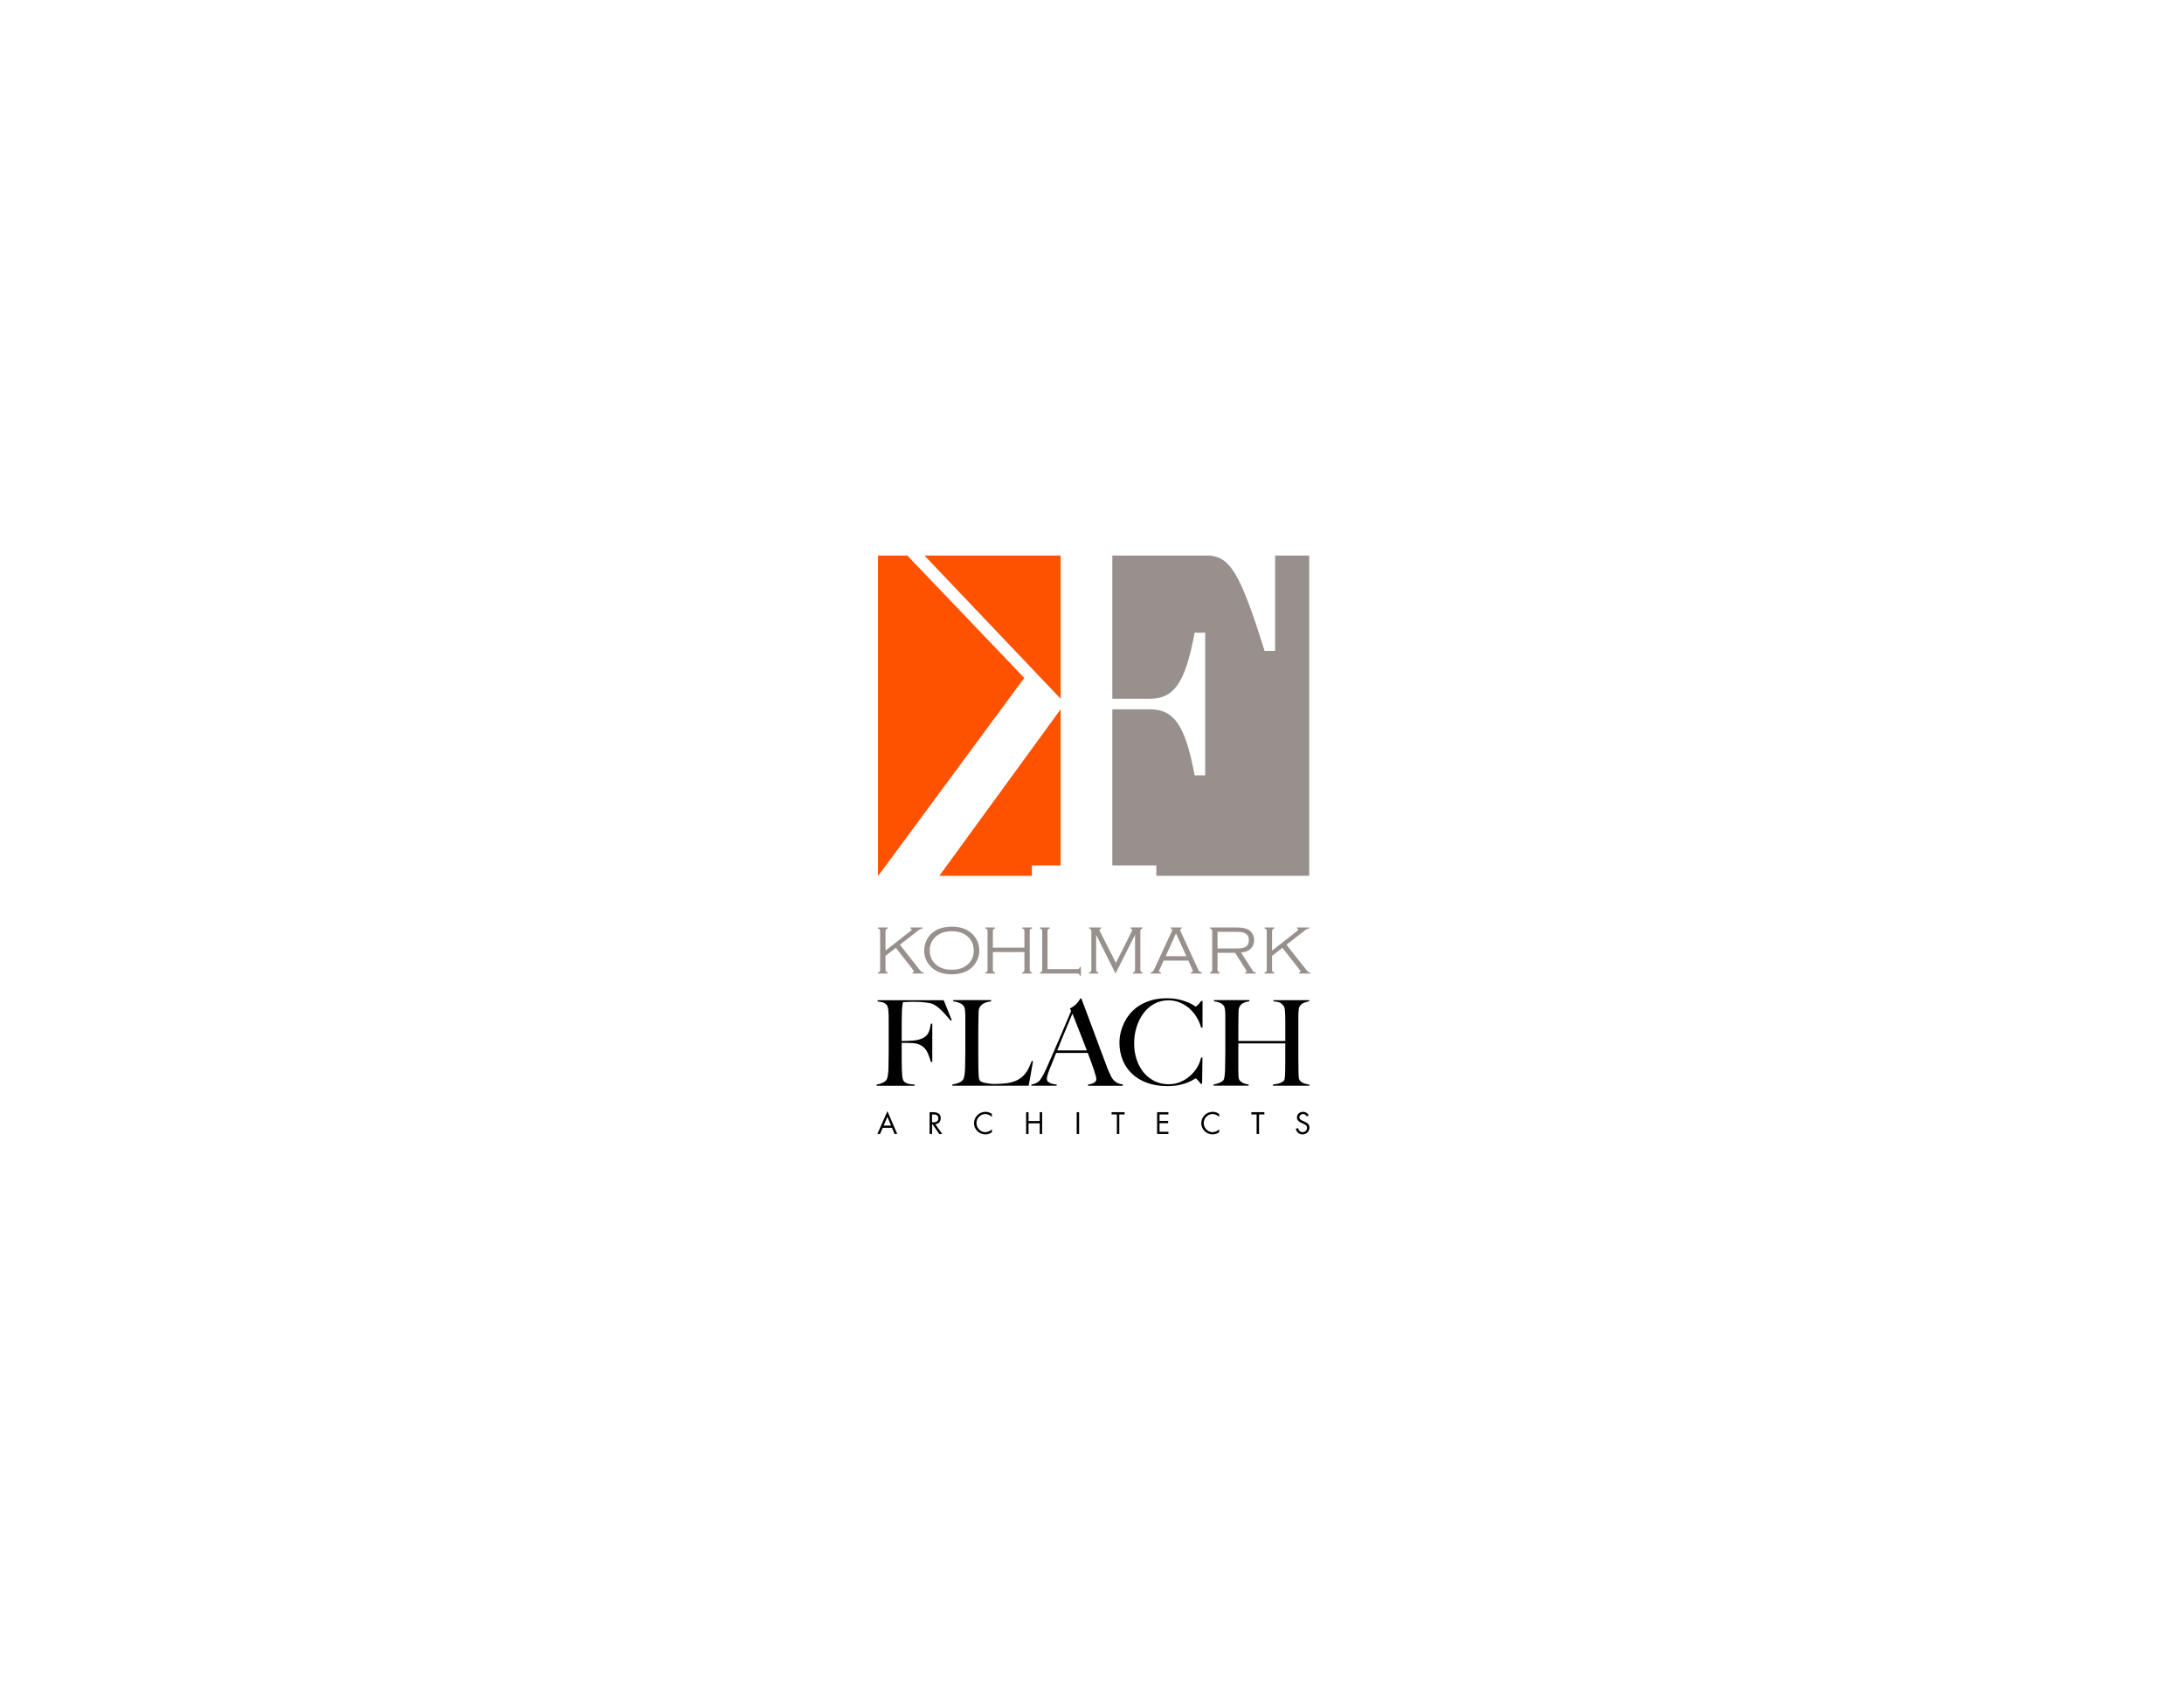
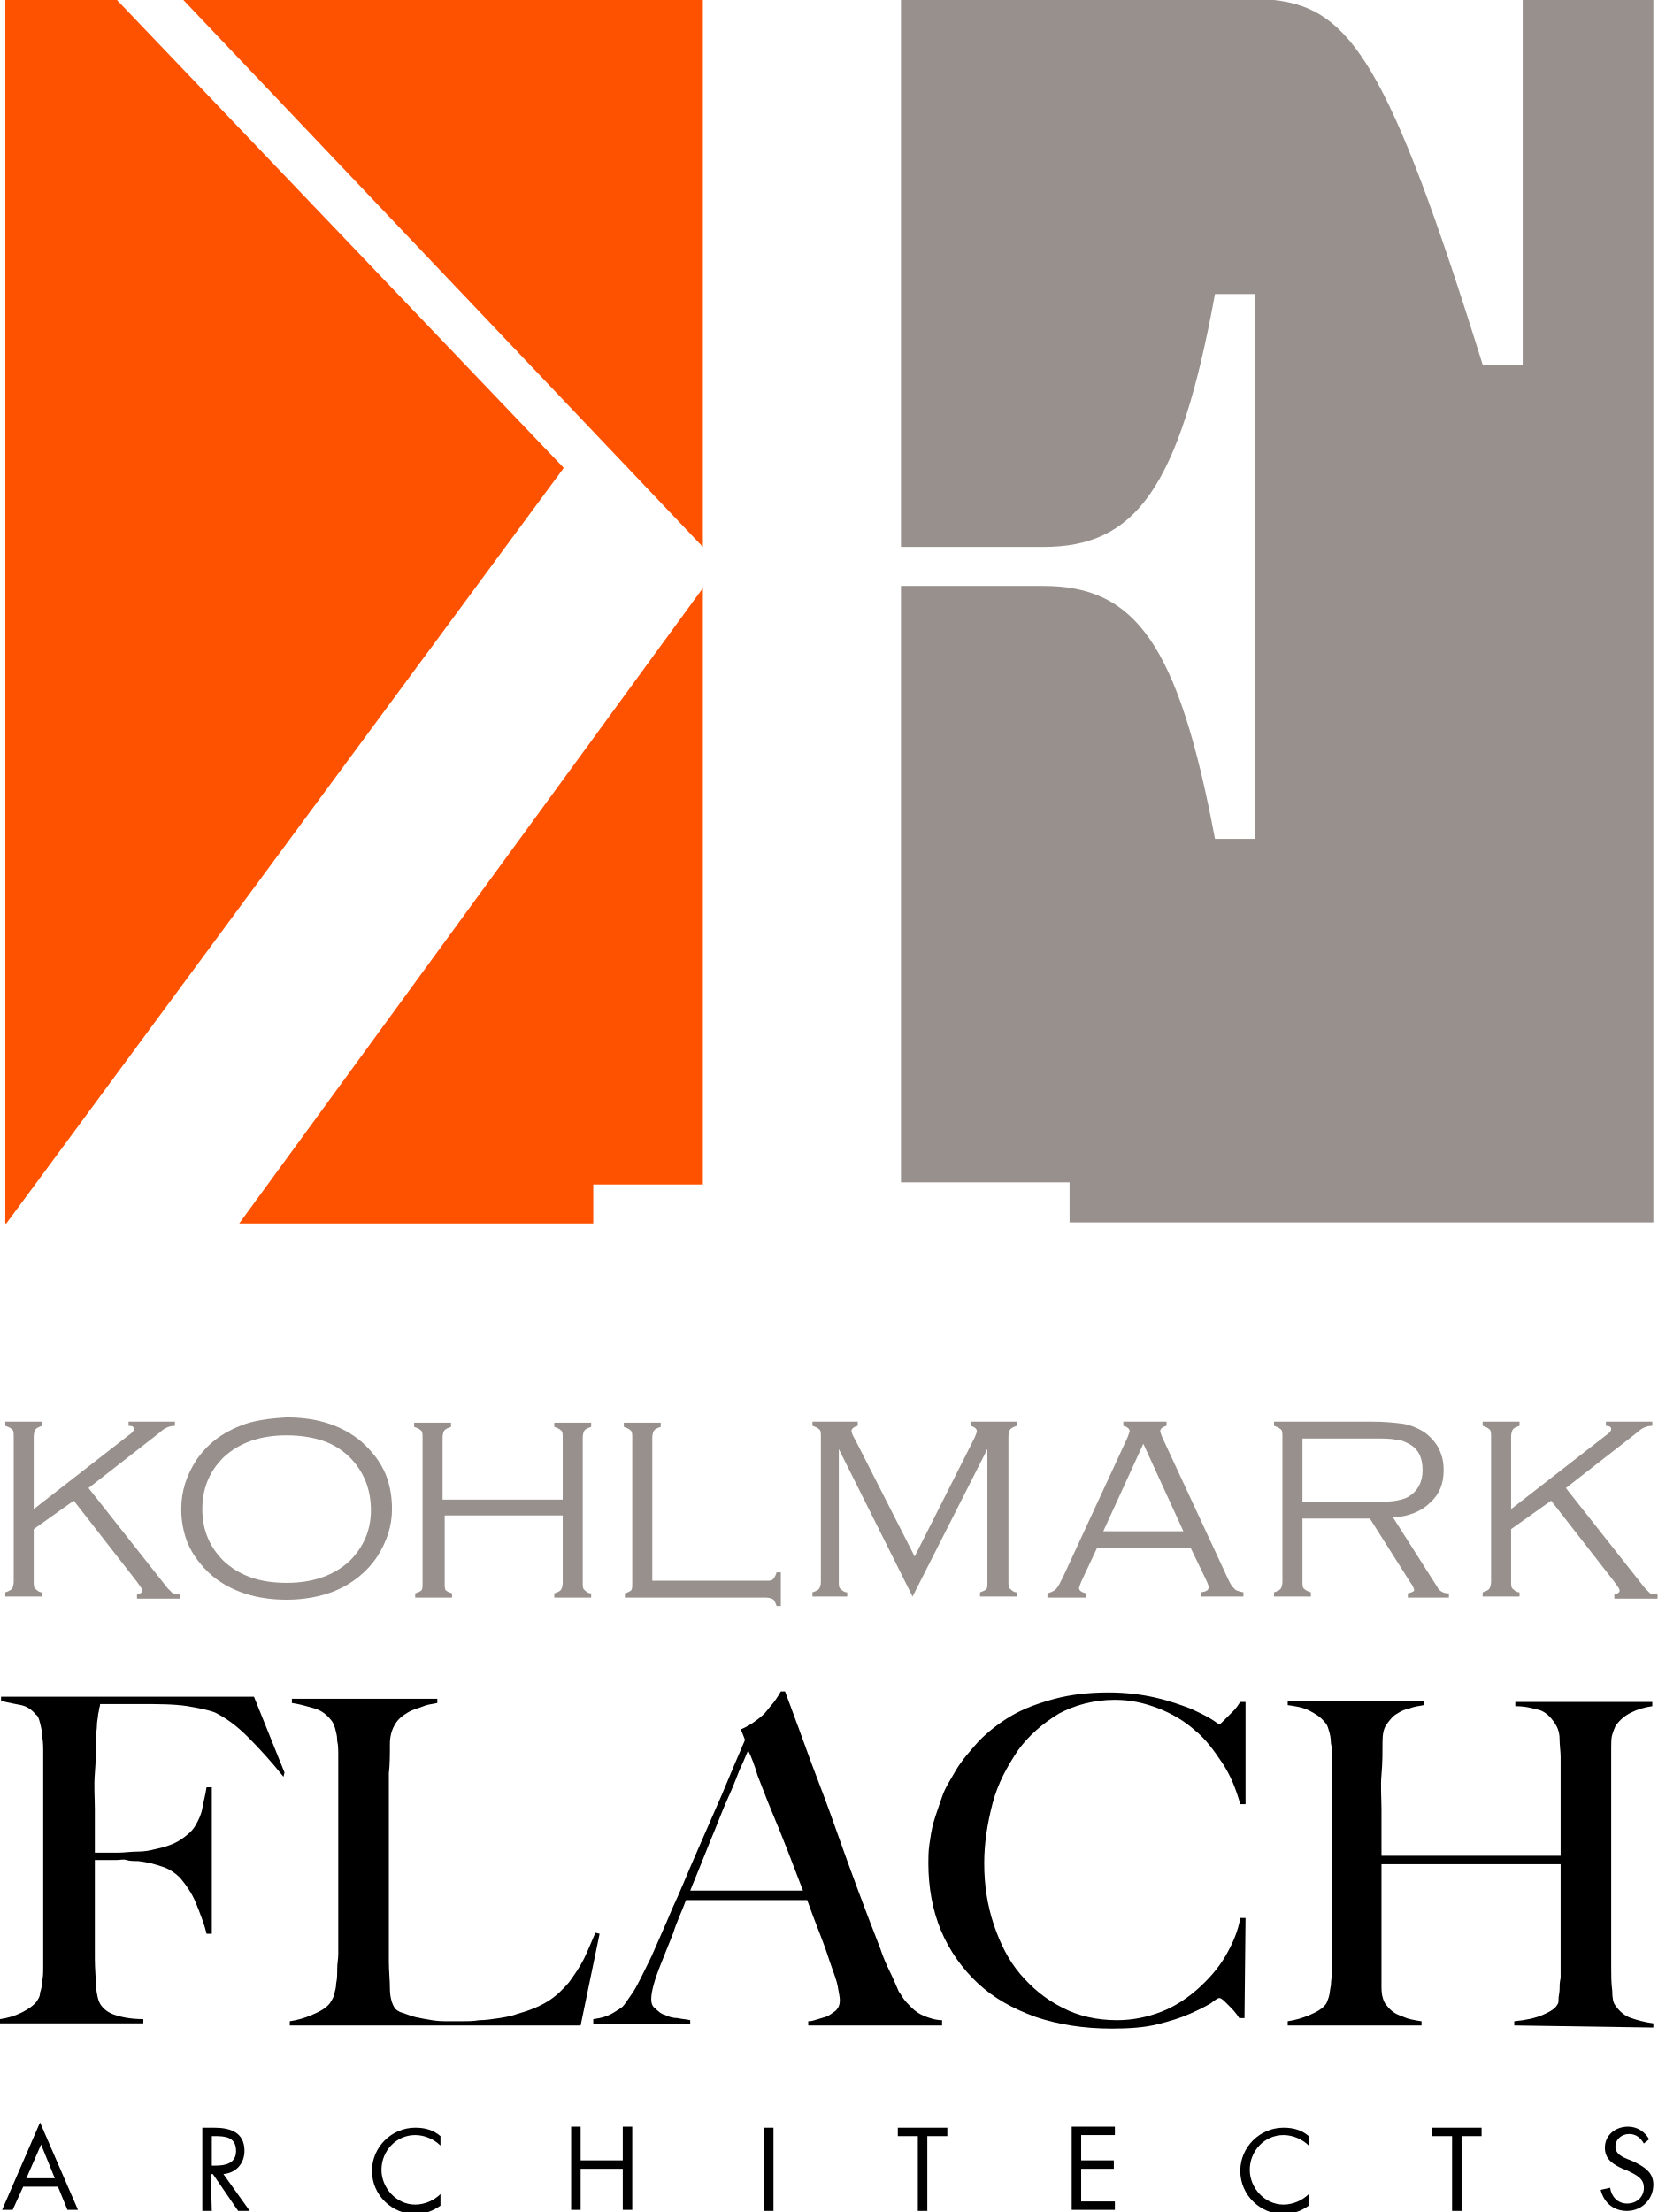
- <svg xmlns="http://www.w3.org/2000/svg" version="1.1" id="Layer_1" x="0px" y="0px" viewBox="0 0 792 612" style="enable-background:new 0 0 792 612;" xml:space="preserve">
+ <svg xmlns="http://www.w3.org/2000/svg" version="1.1" id="Layer_1" x="0px" y="0px" viewBox="0 0 157.3 209.9" style="enable-background:new 0 0 157.3 209.9;" xml:space="preserve">
  <style type="text/css">
	.st0{fill:#FF5200;}
	.st1{fill:#98908C;}
</style>
  <g>
    <g>
-       <polygon class="st0" points="340.63,317.57 374.21,317.57 374.21,313.79 384.63,313.79 384.63,257.19   " />
-       <polygon class="st0" points="384.63,253.36 384.63,201.44 335.26,201.44   " />
-       <polygon class="st0" points="329.04,201.44 318.4,201.44 318.4,317.57 318.48,317.57 371.44,245.81   " />
+       <polygon class="st0" points="22.7,116.1 56.3,116.1 56.3,112.4 66.7,112.4 66.7,55.8   " />
+       <polygon class="st0" points="66.7,51.9 66.7,0 17.4,0   " />
+       <polygon class="st0" points="11.1,0 0.5,0 0.5,116.1 0.6,116.1 53.5,44.4   " />
    </g>
-     <path class="st1" d="M462.4,201.44v34.57h-3.82c-8.85-28.53-12.6-33.73-19.74-34.57h-35.47v51.93h13.54   c8.68,0,12.85-5.38,16.32-23.96h3.82v51.74h-3.82c-3.47-18.58-7.64-23.96-16.32-23.96h-13.54v56.6h15.97v3.77h55.43V201.44H462.4z" />
+     <path class="st1" d="M144.5,0v34.6h-3.8C131.8,6,128.1,0.8,120.9,0H85.5v51.9H99c8.7,0,12.9-5.4,16.3-24h3.8v51.7h-3.8   c-3.5-18.6-7.6-24-16.3-24H85.5v56.6h16v3.8h55.4V0H144.5z" />
  </g>
  <g>
-     <path class="st1" d="M321.11,346.58v4.97c0,0.33,0.05,0.57,0.16,0.72c0.11,0.14,0.31,0.26,0.62,0.34v0.39h-3.49v-0.39   c0.31-0.08,0.52-0.19,0.62-0.33c0.11-0.14,0.16-0.38,0.16-0.72v-13.82c0-0.34-0.05-0.59-0.16-0.73c-0.11-0.14-0.31-0.25-0.62-0.32   v-0.39h3.49v0.39c-0.31,0.08-0.52,0.19-0.62,0.33c-0.11,0.14-0.16,0.38-0.16,0.72v6.94l9.02-7.05c0.32-0.24,0.48-0.44,0.48-0.6   c0-0.18-0.15-0.29-0.46-0.34v-0.39h4.41v0.39c-0.49,0.03-0.97,0.23-1.44,0.6l-6.79,5.26l7.47,9.46c0.18,0.23,0.35,0.38,0.5,0.46   c0.15,0.08,0.39,0.12,0.71,0.14v0.39h-4.08v-0.39c0.35-0.08,0.53-0.2,0.53-0.36c0-0.1-0.18-0.38-0.54-0.84l-6.05-7.73   L321.11,346.58z" />
-     <path class="st1" d="M345.11,335.99c2.95,0,5.32,0.77,7.12,2.31c1.01,0.86,1.77,1.91,2.28,3.15c0.42,1.02,0.62,2.12,0.62,3.29   c0,1.59-0.45,3.08-1.36,4.47c-1,1.53-2.38,2.64-4.15,3.32c-1.32,0.51-2.82,0.76-4.49,0.76c-2.93,0-5.29-0.77-7.09-2.31   c-1-0.86-1.76-1.91-2.28-3.15c-0.42-1.01-0.62-2.08-0.62-3.19c0-1.66,0.45-3.18,1.35-4.58c0.98-1.51,2.37-2.61,4.16-3.3   C341.91,336.27,343.39,336.02,345.11,335.99z M345.11,337.67c-2.5,0-4.49,0.7-5.95,2.11c-1.34,1.29-2.01,2.91-2.01,4.86   c0,1.96,0.67,3.58,2.01,4.87c1.45,1.4,3.44,2.11,5.97,2.11c2.54,0,4.54-0.7,6-2.11c1.33-1.29,1.99-2.88,1.99-4.77   c0-2.05-0.66-3.7-1.99-4.96c-0.8-0.75-1.66-1.28-2.57-1.58C347.55,337.85,346.4,337.68,345.11,337.67z" />
-     <path class="st1" d="M371.49,345.2h-11.44v6.35c0,0.34,0.05,0.58,0.15,0.72c0.1,0.14,0.31,0.25,0.63,0.33v0.39h-3.49v-0.39   c0.32-0.08,0.53-0.19,0.63-0.33c0.1-0.14,0.15-0.38,0.15-0.72v-13.82c0-0.34-0.05-0.59-0.16-0.73c-0.11-0.14-0.31-0.25-0.62-0.32   v-0.39h3.49v0.39c-0.31,0.08-0.52,0.19-0.62,0.33c-0.11,0.14-0.16,0.38-0.16,0.72v5.87h11.44v-5.87c0-0.34-0.05-0.59-0.16-0.73   c-0.11-0.14-0.31-0.25-0.62-0.32v-0.39h3.49v0.39c-0.31,0.08-0.52,0.19-0.62,0.33c-0.11,0.14-0.16,0.38-0.16,0.72v13.82   c0,0.33,0.05,0.57,0.16,0.72c0.11,0.14,0.31,0.26,0.62,0.34v0.39h-3.49v-0.39c0.31-0.08,0.52-0.19,0.62-0.33   c0.11-0.14,0.16-0.38,0.16-0.72V345.2z" />
-     <path class="st1" d="M379.87,351.4h10.67c0.34,0,0.59-0.05,0.73-0.16c0.14-0.11,0.25-0.31,0.32-0.62h0.39v3.16h-0.39   c-0.07-0.31-0.18-0.52-0.32-0.62s-0.39-0.16-0.73-0.16h-13.38v-0.39c0.32-0.08,0.53-0.19,0.63-0.33c0.1-0.14,0.15-0.38,0.15-0.72   v-13.82c0-0.34-0.05-0.58-0.16-0.72c-0.11-0.14-0.31-0.25-0.62-0.33v-0.39h3.49v0.39c-0.31,0.08-0.52,0.19-0.62,0.33   c-0.11,0.14-0.16,0.38-0.16,0.72V351.4z" />
-     <path class="st1" d="M404.53,352.99l-7.03-14.05v12.6c0,0.33,0.05,0.57,0.16,0.72c0.11,0.14,0.31,0.26,0.62,0.34v0.39h-3.3v-0.39   c0.31-0.08,0.52-0.19,0.62-0.33c0.11-0.14,0.16-0.38,0.16-0.72v-13.82c0-0.34-0.05-0.59-0.16-0.73c-0.11-0.14-0.31-0.25-0.62-0.32   v-0.39h4.32v0.39c-0.4,0.14-0.6,0.31-0.6,0.51c0,0.1,0.13,0.41,0.4,0.94l5.57,11.01l5.59-11.11c0.2-0.39,0.29-0.67,0.29-0.83   c0-0.21-0.2-0.39-0.6-0.53v-0.39h4.37v0.39c-0.31,0.08-0.52,0.19-0.62,0.33c-0.11,0.14-0.16,0.38-0.16,0.72v13.82   c0,0.33,0.05,0.57,0.16,0.72c0.11,0.14,0.31,0.26,0.62,0.34v0.39h-3.49v-0.39c0.32-0.08,0.53-0.19,0.63-0.33   c0.1-0.14,0.15-0.38,0.15-0.72v-12.6L404.53,352.99z" />
-     <path class="st1" d="M430.94,348.31H422l-1.47,3.17c-0.14,0.3-0.21,0.51-0.21,0.64c0,0.24,0.24,0.41,0.72,0.49v0.39h-3.73v-0.39   c0.33-0.06,0.59-0.18,0.76-0.37c0.18-0.19,0.41-0.6,0.69-1.22l6.12-13.21c0.15-0.32,0.22-0.53,0.22-0.65c0-0.21-0.2-0.37-0.6-0.48   v-0.39h4.06v0.39c-0.4,0.13-0.6,0.3-0.6,0.51c0,0.09,0.07,0.29,0.22,0.61l5.86,12.73c0.43,0.94,0.72,1.49,0.86,1.65   c0.14,0.16,0.44,0.3,0.91,0.42v0.39h-3.97v-0.39c0.47-0.07,0.71-0.25,0.71-0.54c0-0.13-0.09-0.38-0.27-0.76L430.94,348.31z    M430.23,346.71l-3.76-8.26l-3.76,8.26H430.23z" />
-     <path class="st1" d="M441.52,345.48v6.07c0,0.33,0.05,0.57,0.16,0.71c0.11,0.14,0.31,0.25,0.62,0.34v0.39h-3.49v-0.39   c0.31-0.08,0.52-0.19,0.62-0.33c0.11-0.14,0.16-0.38,0.16-0.72v-13.82c0-0.34-0.05-0.59-0.16-0.73c-0.11-0.14-0.31-0.25-0.62-0.32   v-0.39h9.17c1.26,0,2.25,0.07,2.98,0.2c0.73,0.14,1.36,0.37,1.9,0.7c0.55,0.34,1,0.81,1.35,1.41c0.39,0.68,0.59,1.44,0.59,2.29   c0,1.27-0.42,2.31-1.27,3.12c-0.84,0.8-2,1.26-3.48,1.38l4.25,6.6c0.25,0.41,0.62,0.61,1.1,0.61v0.39h-3.87v-0.39   c0.4-0.07,0.6-0.18,0.6-0.34c0-0.08-0.14-0.35-0.43-0.79l-3.8-5.99H441.52z M441.52,343.89h6.77c0.92,0,1.62-0.04,2.09-0.12   c0.47-0.08,0.88-0.22,1.24-0.42c0.84-0.49,1.26-1.31,1.26-2.46c0-1.16-0.43-1.98-1.3-2.47c-0.38-0.21-0.81-0.35-1.28-0.43   c-0.47-0.07-1.2-0.11-2.18-0.11h-6.6V343.89z" />
-     <path class="st1" d="M461.3,346.58v4.97c0,0.33,0.05,0.57,0.16,0.72c0.11,0.14,0.31,0.26,0.62,0.34v0.39h-3.49v-0.39   c0.31-0.08,0.52-0.19,0.62-0.33c0.11-0.14,0.16-0.38,0.16-0.72v-13.82c0-0.34-0.05-0.59-0.16-0.73c-0.11-0.14-0.31-0.25-0.62-0.32   v-0.39h3.49v0.39c-0.31,0.08-0.52,0.19-0.62,0.33c-0.11,0.14-0.16,0.38-0.16,0.72v6.94l9.02-7.05c0.32-0.24,0.48-0.44,0.48-0.6   c0-0.18-0.16-0.29-0.46-0.34v-0.39h4.41v0.39c-0.49,0.03-0.97,0.23-1.44,0.6l-6.79,5.26l7.47,9.46c0.18,0.23,0.35,0.38,0.5,0.46   c0.16,0.08,0.39,0.12,0.71,0.14v0.39h-4.08v-0.39c0.35-0.08,0.53-0.2,0.53-0.36c0-0.1-0.18-0.38-0.54-0.84l-6.05-7.73L461.3,346.58   z" />
+     <path class="st1" d="M3.2,145.1v5c0,0.3,0,0.6,0.2,0.7c0.1,0.1,0.3,0.3,0.6,0.3v0.4H0.5v-0.4c0.3-0.1,0.5-0.2,0.6-0.3   c0.1-0.1,0.2-0.4,0.2-0.7v-13.8c0-0.3,0-0.6-0.2-0.7c-0.1-0.1-0.3-0.2-0.6-0.3v-0.4H4v0.4c-0.3,0.1-0.5,0.2-0.6,0.3   c-0.1,0.1-0.2,0.4-0.2,0.7v6.9l9-7c0.3-0.2,0.5-0.4,0.5-0.6c0-0.2-0.1-0.3-0.5-0.3v-0.4h4.4v0.4c-0.5,0-1,0.2-1.4,0.6l-6.8,5.3   l7.5,9.5c0.2,0.2,0.4,0.4,0.5,0.5s0.4,0.1,0.7,0.1v0.4H13v-0.4c0.4-0.1,0.5-0.2,0.5-0.4c0-0.1-0.2-0.4-0.5-0.8l-6-7.7L3.2,145.1z" />
+     <path class="st1" d="M27.2,134.5c3,0,5.3,0.8,7.1,2.3c1,0.9,1.8,1.9,2.3,3.1c0.4,1,0.6,2.1,0.6,3.3c0,1.6-0.5,3.1-1.4,4.5   c-1,1.5-2.4,2.6-4.1,3.3c-1.3,0.5-2.8,0.8-4.5,0.8c-2.9,0-5.3-0.8-7.1-2.3c-1-0.9-1.8-1.9-2.3-3.1c-0.4-1-0.6-2.1-0.6-3.2   c0-1.7,0.5-3.2,1.4-4.6c1-1.5,2.4-2.6,4.2-3.3C24,134.8,25.5,134.6,27.2,134.5z M27.2,136.2c-2.5,0-4.5,0.7-6,2.1   c-1.3,1.3-2,2.9-2,4.9c0,2,0.7,3.6,2,4.9c1.5,1.4,3.4,2.1,6,2.1c2.5,0,4.5-0.7,6-2.1c1.3-1.3,2-2.9,2-4.8c0-2-0.7-3.7-2-5   c-0.8-0.8-1.7-1.3-2.6-1.6C29.7,136.4,28.5,136.2,27.2,136.2z" />
+     <path class="st1" d="M53.6,143.8H42.2v6.4c0,0.3,0,0.6,0.1,0.7s0.3,0.2,0.6,0.3v0.4h-3.5v-0.4c0.3-0.1,0.5-0.2,0.6-0.3   c0.1-0.1,0.1-0.4,0.1-0.7v-13.8c0-0.3,0-0.6-0.2-0.7c-0.1-0.1-0.3-0.2-0.6-0.3v-0.4h3.5v0.4c-0.3,0.1-0.5,0.2-0.6,0.3   c-0.1,0.1-0.2,0.4-0.2,0.7v5.9h11.4v-5.9c0-0.3,0-0.6-0.2-0.7c-0.1-0.1-0.3-0.2-0.6-0.3v-0.4h3.5v0.4c-0.3,0.1-0.5,0.2-0.6,0.3   c-0.1,0.1-0.2,0.4-0.2,0.7v13.8c0,0.3,0,0.6,0.2,0.7c0.1,0.1,0.3,0.3,0.6,0.3v0.4h-3.5v-0.4c0.3-0.1,0.5-0.2,0.6-0.3   c0.1-0.1,0.2-0.4,0.2-0.7V143.8z" />
+     <path class="st1" d="M62,150h10.7c0.3,0,0.6,0,0.7-0.2c0.1-0.1,0.2-0.3,0.3-0.6h0.4v3.2h-0.4c-0.1-0.3-0.2-0.5-0.3-0.6   s-0.4-0.2-0.7-0.2H59.3v-0.4c0.3-0.1,0.5-0.2,0.6-0.3c0.1-0.1,0.1-0.4,0.1-0.7v-13.8c0-0.3,0-0.6-0.2-0.7c-0.1-0.1-0.3-0.2-0.6-0.3   v-0.4h3.5v0.4c-0.3,0.1-0.5,0.2-0.6,0.3c-0.1,0.1-0.2,0.4-0.2,0.7V150z" />
+     <path class="st1" d="M86.6,151.5l-7-14v12.6c0,0.3,0,0.6,0.2,0.7c0.1,0.1,0.3,0.3,0.6,0.3v0.4h-3.3v-0.4c0.3-0.1,0.5-0.2,0.6-0.3   c0.1-0.1,0.2-0.4,0.2-0.7v-13.8c0-0.3,0-0.6-0.2-0.7c-0.1-0.1-0.3-0.2-0.6-0.3v-0.4h4.3v0.4c-0.4,0.1-0.6,0.3-0.6,0.5   c0,0.1,0.1,0.4,0.4,0.9l5.6,11l5.6-11.1c0.2-0.4,0.3-0.7,0.3-0.8c0-0.2-0.2-0.4-0.6-0.5v-0.4h4.4v0.4c-0.3,0.1-0.5,0.2-0.6,0.3   c-0.1,0.1-0.2,0.4-0.2,0.7v13.8c0,0.3,0,0.6,0.2,0.7c0.1,0.1,0.3,0.3,0.6,0.3v0.4h-3.5v-0.4c0.3-0.1,0.5-0.2,0.6-0.3   c0.1-0.1,0.1-0.4,0.1-0.7v-12.6L86.6,151.5z" />
+     <path class="st1" d="M113,146.9h-8.9l-1.5,3.2c-0.1,0.3-0.2,0.5-0.2,0.6c0,0.2,0.2,0.4,0.7,0.5v0.4h-3.7v-0.4   c0.3-0.1,0.6-0.2,0.8-0.4c0.2-0.2,0.4-0.6,0.7-1.2l6.1-13.2c0.1-0.3,0.2-0.5,0.2-0.6c0-0.2-0.2-0.4-0.6-0.5v-0.4h4.1v0.4   c-0.4,0.1-0.6,0.3-0.6,0.5c0,0.1,0.1,0.3,0.2,0.6l5.9,12.7c0.4,0.9,0.7,1.5,0.9,1.6c0.1,0.2,0.4,0.3,0.9,0.4v0.4h-4v-0.4   c0.5-0.1,0.7-0.2,0.7-0.5c0-0.1-0.1-0.4-0.3-0.8L113,146.9z M112.3,145.3l-3.8-8.3l-3.8,8.3H112.3z" />
+     <path class="st1" d="M123.6,144v6.1c0,0.3,0,0.6,0.2,0.7c0.1,0.1,0.3,0.2,0.6,0.3v0.4h-3.5v-0.4c0.3-0.1,0.5-0.2,0.6-0.3   c0.1-0.1,0.2-0.4,0.2-0.7v-13.8c0-0.3,0-0.6-0.2-0.7c-0.1-0.1-0.3-0.2-0.6-0.3v-0.4h9.2c1.3,0,2.2,0.1,3,0.2   c0.7,0.1,1.4,0.4,1.9,0.7c0.5,0.3,1,0.8,1.4,1.4c0.4,0.7,0.6,1.4,0.6,2.3c0,1.3-0.4,2.3-1.3,3.1c-0.8,0.8-2,1.3-3.5,1.4l4.2,6.6   c0.2,0.4,0.6,0.6,1.1,0.6v0.4h-3.9v-0.4c0.4-0.1,0.6-0.2,0.6-0.3c0-0.1-0.1-0.4-0.4-0.8l-3.8-6H123.6z M123.6,142.5h6.8   c0.9,0,1.6,0,2.1-0.1s0.9-0.2,1.2-0.4c0.8-0.5,1.3-1.3,1.3-2.5c0-1.2-0.4-2-1.3-2.5c-0.4-0.2-0.8-0.4-1.3-0.4   c-0.5-0.1-1.2-0.1-2.2-0.1h-6.6V142.5z" />
+     <path class="st1" d="M143.4,145.1v5c0,0.3,0,0.6,0.2,0.7c0.1,0.1,0.3,0.3,0.6,0.3v0.4h-3.5v-0.4c0.3-0.1,0.5-0.2,0.6-0.3   c0.1-0.1,0.2-0.4,0.2-0.7v-13.8c0-0.3,0-0.6-0.2-0.7c-0.1-0.1-0.3-0.2-0.6-0.3v-0.4h3.5v0.4c-0.3,0.1-0.5,0.2-0.6,0.3   c-0.1,0.1-0.2,0.4-0.2,0.7v6.9l9-7c0.3-0.2,0.5-0.4,0.5-0.6c0-0.2-0.2-0.3-0.5-0.3v-0.4h4.4v0.4c-0.5,0-1,0.2-1.4,0.6l-6.8,5.3   l7.5,9.5c0.2,0.2,0.4,0.4,0.5,0.5c0.2,0.1,0.4,0.1,0.7,0.1v0.4h-4.1v-0.4c0.4-0.1,0.5-0.2,0.5-0.4c0-0.1-0.2-0.4-0.5-0.8l-6-7.7   L143.4,145.1z" />
  </g>
  <g>
-     <path d="M344.75,370.09c-1.18-1.47-2.3-2.72-3.36-3.75c-1.06-1.03-2.1-1.8-3.1-2.28c-0.49-0.23-1.37-0.42-2.65-0.58   c-1.28-0.16-2.77-0.24-4.46-0.24c-0.29,0-0.62,0.01-0.99,0.02c-0.37,0.01-0.73,0.03-1.08,0.04c-0.34,0.01-0.67,0.03-0.97,0.04   c-0.3,0.02-0.52,0.02-0.67,0.02c-0.03,0.17-0.06,0.35-0.11,0.52c-0.04,0.17-0.08,0.37-0.11,0.6c-0.03,0.23-0.06,0.52-0.09,0.88   c-0.03,0.36-0.06,0.8-0.09,1.31c-0.03,1.01-0.05,2.11-0.06,3.3c-0.01,1.19-0.02,2.32-0.02,3.38c0,1.06,0,1.98,0,2.76   c0,0.75,0,1.19,0,1.34c0.09,0,0.34,0,0.78,0c0.46,0,0.97-0.01,1.53-0.04c0.56-0.03,1.14-0.06,1.75-0.11   c0.6-0.04,1.11-0.11,1.51-0.19c1.03-0.23,1.85-0.53,2.46-0.9c0.6-0.37,1.08-0.82,1.42-1.34c0.34-0.52,0.59-1.08,0.73-1.7   c0.14-0.62,0.27-1.29,0.39-2h0.52v13.88h-0.52c-0.23-0.92-0.56-1.89-0.99-2.91c-0.43-1.02-0.95-1.8-1.55-2.35   c-0.55-0.49-1.13-0.85-1.75-1.1c-0.62-0.24-1.34-0.39-2.18-0.45c-0.43-0.03-0.8-0.05-1.12-0.06c-0.32-0.01-0.62-0.02-0.91-0.02   c-0.29,0-0.59,0-0.91,0c-0.32,0-0.7,0-1.16,0c0,0.92,0,1.84,0,2.76c0,0.89,0,1.75,0,2.59c0,0.8,0.01,1.55,0.02,2.22   c0.01,0.68,0.02,1.26,0.02,1.75c0.03,0.92,0.08,1.79,0.15,2.61c0.07,0.82,0.24,1.43,0.5,1.83c0.26,0.4,0.7,0.71,1.31,0.93   c0.62,0.22,1.52,0.35,2.69,0.41v0.43h-13.79v-0.43c0.72-0.11,1.39-0.3,2-0.56c0.62-0.26,1.13-0.62,1.53-1.08   c0.14-0.17,0.26-0.42,0.34-0.75c0.09-0.33,0.17-0.71,0.24-1.14c0.07-0.43,0.12-0.88,0.15-1.36c0.03-0.47,0.04-0.94,0.04-1.4   c0-0.4,0.01-0.95,0.02-1.64c0.01-0.69,0.03-1.44,0.04-2.26c0.01-0.82,0.02-1.66,0.02-2.52c0-0.89,0-1.72,0-2.5v-8.41   c0-0.52-0.01-1.05-0.02-1.59c-0.01-0.55-0.04-1.06-0.09-1.55c-0.04-0.49-0.12-0.93-0.22-1.31c-0.1-0.39-0.24-0.67-0.41-0.84   c-0.43-0.46-0.89-0.75-1.38-0.88c-0.49-0.13-1.12-0.25-1.9-0.37v-0.43h23.97l2.93,7.24L344.75,370.09z" />
-     <path d="M373.04,393.67h-27.67v-0.43c0.72-0.11,1.43-0.3,2.13-0.56c0.7-0.26,1.26-0.62,1.66-1.08c0.14-0.17,0.27-0.42,0.37-0.75   c0.1-0.33,0.18-0.71,0.24-1.14c0.06-0.43,0.11-0.88,0.15-1.36c0.04-0.47,0.06-0.94,0.06-1.4c0-0.4,0.01-0.95,0.02-1.64   c0.01-0.69,0.03-1.44,0.04-2.26c0.01-0.82,0.02-1.66,0.02-2.52c0-0.89,0-1.72,0-2.5v-8.36c0-0.52,0-1.02,0-1.51   c0-0.52-0.02-1-0.06-1.44c-0.04-0.45-0.11-0.84-0.19-1.19c-0.09-0.34-0.22-0.62-0.39-0.82c-0.4-0.49-0.94-0.86-1.62-1.12   c-0.68-0.26-1.39-0.43-2.13-0.52v-0.43h13.75v0.43c-0.37,0.06-0.82,0.14-1.34,0.26c-0.52,0.12-1.01,0.3-1.47,0.56   c-0.46,0.26-0.86,0.63-1.19,1.1c-0.33,0.47-0.51,1.1-0.54,1.88c-0.03,1.01-0.05,1.93-0.06,2.76c-0.01,0.83-0.03,1.65-0.04,2.46   c-0.01,0.81-0.02,1.64-0.02,2.5c0,0.86,0,1.83,0,2.89c0,0.98,0,1.87,0,2.67c0,0.78,0,1.54,0,2.28c0,0.75,0.01,1.52,0.02,2.31   c0.01,0.79,0.02,1.67,0.02,2.65c0.03,0.92,0.06,1.8,0.11,2.63c0.04,0.83,0.19,1.45,0.45,1.85c0.11,0.14,0.34,0.29,0.69,0.43   c0.34,0.14,0.76,0.27,1.25,0.37c0.49,0.1,1.02,0.19,1.59,0.26c0.57,0.07,1.15,0.11,1.72,0.11c0.23,0,0.6-0.01,1.1-0.02   c0.5-0.01,1.06-0.04,1.66-0.09c0.6-0.04,1.22-0.11,1.85-0.19c0.63-0.09,1.19-0.2,1.68-0.35c1.15-0.32,2.1-0.73,2.87-1.25   c0.76-0.52,1.42-1.11,1.96-1.79c0.55-0.67,1.01-1.41,1.38-2.2c0.37-0.79,0.73-1.62,1.08-2.48l0.43,0.13L373.04,393.67z" />
-     <path d="M394.56,393.67v-0.43c0.09,0,0.29-0.03,0.62-0.09c0.33-0.06,0.67-0.16,1.03-0.3c0.36-0.14,0.68-0.35,0.95-0.6   c0.27-0.26,0.41-0.59,0.41-0.99c0-0.26-0.08-0.68-0.24-1.27c-0.16-0.59-0.38-1.31-0.67-2.16c-0.29-0.85-0.62-1.79-0.99-2.82   c-0.37-1.03-0.78-2.11-1.21-3.23h-11.47c-0.43,1.09-0.85,2.13-1.25,3.13c-0.4,0.99-0.8,1.99-1.21,3c-0.6,1.55-0.91,2.64-0.91,3.28   c0,0.37,0.11,0.68,0.35,0.93c0.23,0.24,0.52,0.45,0.88,0.6c0.36,0.16,0.75,0.27,1.16,0.34c0.42,0.07,0.81,0.14,1.19,0.19v0.43   h-9.18v-0.47c0.75-0.09,1.39-0.29,1.92-0.6c0.53-0.32,0.84-0.53,0.93-0.65c0.2-0.2,0.53-0.68,0.99-1.42   c0.46-0.75,1.02-1.85,1.68-3.32c0.6-1.35,1.28-2.89,2.03-4.61c0.75-1.72,1.52-3.5,2.31-5.32c0.79-1.82,1.57-3.66,2.35-5.52   c0.78-1.85,1.51-3.58,2.2-5.19l-0.43-0.95c0.52-0.23,0.98-0.5,1.4-0.82c0.42-0.32,0.78-0.65,1.1-0.99c0.32-0.35,0.58-0.68,0.8-0.99   c0.22-0.32,0.38-0.57,0.5-0.78h0.35c0.89,2.39,1.74,4.65,2.54,6.79c0.8,2.14,1.57,4.2,2.31,6.19c0.73,1.98,1.44,3.9,2.13,5.75   c0.69,1.85,1.38,3.69,2.07,5.5c0.32,0.89,0.61,1.63,0.88,2.22c0.27,0.59,0.58,1.26,0.93,2c0.06,0.12,0.19,0.32,0.39,0.6   c0.2,0.29,0.47,0.58,0.8,0.88c0.33,0.3,0.74,0.57,1.23,0.8c0.49,0.23,1.06,0.36,1.72,0.39v0.52H394.56z M388.91,367.55   c-0.17,0.37-0.42,0.96-0.75,1.77c-0.33,0.8-0.74,1.78-1.23,2.93c-0.49,1.15-1.03,2.45-1.62,3.9c-0.59,1.45-1.23,3.02-1.92,4.72   h10.73c-0.49-1.29-0.98-2.59-1.49-3.88c-0.5-1.29-0.99-2.54-1.47-3.73c-0.47-1.19-0.91-2.28-1.29-3.28   C389.5,368.99,389.17,368.18,388.91,367.55z" />
-     <path d="M435.58,372.63c-0.37-1.38-0.93-2.67-1.68-3.88c-0.75-1.21-1.63-2.26-2.65-3.15c-1.02-0.89-2.17-1.59-3.45-2.11   c-1.28-0.52-2.64-0.78-4.07-0.78c-1.98,0-3.75,0.45-5.3,1.34c-1.55,0.89-2.85,2.07-3.9,3.53c-1.05,1.47-1.85,3.13-2.41,4.98   s-0.84,3.76-0.84,5.71c0,2.07,0.29,4.01,0.88,5.82c0.59,1.81,1.43,3.38,2.52,4.72c1.09,1.34,2.41,2.39,3.97,3.17   c1.55,0.78,3.28,1.16,5.17,1.16c1.49,0,2.89-0.27,4.2-0.82c1.31-0.55,2.47-1.26,3.49-2.16c1.02-0.89,1.88-1.92,2.59-3.08   c0.7-1.16,1.19-2.36,1.44-3.6h0.52l-0.13,9.48h-0.52c-0.34-0.49-0.7-0.93-1.08-1.34s-0.63-0.6-0.78-0.6   c-0.06,0-0.32,0.15-0.78,0.45c-0.46,0.3-1.12,0.63-1.98,0.99c-0.86,0.36-1.91,0.68-3.15,0.95c-1.24,0.27-2.66,0.41-4.27,0.41   c-2.67,0-5.09-0.38-7.24-1.14c-2.16-0.76-3.99-1.84-5.5-3.23c-1.51-1.39-2.67-3.06-3.47-5c-0.8-1.94-1.21-4.07-1.21-6.4   c0-0.52,0.04-1.11,0.11-1.77c0.07-0.66,0.2-1.36,0.39-2.11c0.19-0.75,0.45-1.53,0.78-2.35c0.33-0.82,0.75-1.64,1.27-2.48   c0.6-0.98,1.35-1.91,2.24-2.8c0.89-0.89,1.94-1.67,3.15-2.35c1.21-0.67,2.57-1.21,4.09-1.62c1.52-0.4,3.23-0.6,5.13-0.6   c1.72,0,3.23,0.16,4.53,0.47c1.29,0.32,2.37,0.66,3.23,1.03c0.86,0.37,1.52,0.72,1.98,1.03c0.46,0.32,0.72,0.47,0.78,0.47   c0.06,0,0.16-0.06,0.32-0.19c0.16-0.13,0.33-0.29,0.52-0.47c0.19-0.19,0.38-0.4,0.58-0.65c0.2-0.24,0.39-0.5,0.56-0.75h0.47v9.66   L435.58,372.63z" />
-     <path d="M461.62,393.67v-0.43c1.06-0.09,1.95-0.28,2.67-0.58c0.72-0.3,1.19-0.64,1.42-1.01c0.06-0.09,0.11-0.26,0.15-0.52   c0.04-0.26,0.08-0.56,0.11-0.91c0.03-0.35,0.05-0.7,0.06-1.08c0.01-0.37,0.02-0.73,0.02-1.08c0.03-0.95,0.04-1.92,0.04-2.93   c0-1.03,0-2,0-2.89c0-0.92,0-1.72,0-2.41c0-0.72,0-1.22,0-1.51h-17.03v9.27c0,0.83,0.01,1.64,0.04,2.41   c0.03,0.78,0.16,1.32,0.39,1.64c0.35,0.49,0.83,0.86,1.47,1.12c0.63,0.26,1.25,0.42,1.85,0.47v0.43h-12.72v-0.43   c0.72-0.11,1.41-0.31,2.07-0.58c0.66-0.27,1.16-0.61,1.51-1.01c0.11-0.14,0.21-0.38,0.28-0.71c0.07-0.33,0.13-0.71,0.17-1.14   c0.04-0.43,0.08-0.9,0.11-1.4c0.03-0.5,0.04-0.98,0.04-1.44c0-0.4,0.01-0.95,0.02-1.64c0.01-0.69,0.03-1.44,0.04-2.26   c0.01-0.82,0.02-1.66,0.02-2.52c0-0.89,0-1.72,0-2.5v-8.41c0-0.52,0-1.03,0-1.55c0-0.52-0.02-1-0.06-1.44   c-0.04-0.45-0.11-0.85-0.19-1.21c-0.09-0.36-0.22-0.64-0.39-0.84c-0.4-0.49-0.9-0.84-1.49-1.06c-0.59-0.22-1.26-0.37-2-0.45v-0.43   h12.85v0.43c-0.4,0.06-0.83,0.14-1.29,0.26c-0.46,0.12-0.88,0.3-1.25,0.54c-0.37,0.24-0.69,0.58-0.95,1.01   c-0.26,0.43-0.4,0.98-0.43,1.64c-0.03,1.01-0.05,2.09-0.06,3.25c-0.01,1.16-0.02,2.28-0.02,3.34c0,1.03,0,1.95,0,2.76   c0,0.78,0,1.31,0,1.59h17.03c0-0.92,0-1.75,0-2.5c0-0.78,0-1.52,0-2.24c0-0.72,0-1.45,0-2.2c0-0.75-0.01-1.59-0.04-2.54   c-0.03-0.55-0.06-1.11-0.11-1.7c-0.04-0.59-0.18-1.07-0.41-1.44c-0.52-0.78-1.11-1.26-1.77-1.44c-0.66-0.19-1.32-0.29-1.98-0.32   v-0.43h12.97v0.43c-0.69,0.09-1.37,0.28-2.03,0.58c-0.66,0.3-1.15,0.74-1.47,1.31c-0.11,0.2-0.2,0.48-0.26,0.84   c-0.06,0.36-0.1,0.76-0.13,1.21c-0.03,0.45-0.04,0.9-0.04,1.36c0,0.46,0,0.91,0,1.34v7.37c0,1.06,0,2.03,0,2.89   c0,0.83,0,1.67,0,2.5c0,0.8,0.01,1.64,0.02,2.5c0.01,0.86,0.02,1.81,0.02,2.84c0,0.83,0.02,1.6,0.06,2.31   c0.04,0.7,0.15,1.19,0.32,1.44c0.37,0.58,0.88,0.98,1.51,1.21c0.63,0.23,1.32,0.39,2.07,0.47v0.43H461.62z" />
+     <path d="M26.9,168.6c-1.2-1.5-2.3-2.7-3.4-3.8s-2.1-1.8-3.1-2.3c-0.5-0.2-1.4-0.4-2.6-0.6c-1.3-0.2-2.8-0.2-4.5-0.2   c-0.3,0-0.6,0-1,0c-0.4,0-0.7,0-1.1,0c-0.3,0-0.7,0-1,0c-0.3,0-0.5,0-0.7,0c0,0.2-0.1,0.4-0.1,0.5c0,0.2-0.1,0.4-0.1,0.6   s-0.1,0.5-0.1,0.9c0,0.4-0.1,0.8-0.1,1.3c0,1,0,2.1-0.1,3.3s0,2.3,0,3.4s0,2,0,2.8c0,0.8,0,1.2,0,1.3c0.1,0,0.3,0,0.8,0   c0.5,0,1,0,1.5,0s1.1-0.1,1.8-0.1c0.6,0,1.1-0.1,1.5-0.2c1-0.2,1.9-0.5,2.5-0.9c0.6-0.4,1.1-0.8,1.4-1.3c0.3-0.5,0.6-1.1,0.7-1.7   c0.1-0.6,0.3-1.3,0.4-2h0.5v13.9h-0.5c-0.2-0.9-0.6-1.9-1-2.9s-1-1.8-1.5-2.4c-0.5-0.5-1.1-0.9-1.8-1.1c-0.6-0.2-1.3-0.4-2.2-0.5   c-0.4,0-0.8,0-1.1-0.1s-0.6,0-0.9,0s-0.6,0-0.9,0s-0.7,0-1.2,0c0,0.9,0,1.8,0,2.8c0,0.9,0,1.8,0,2.6c0,0.8,0,1.5,0,2.2   c0,0.7,0,1.3,0,1.8c0,0.9,0.1,1.8,0.1,2.6c0.1,0.8,0.2,1.4,0.5,1.8s0.7,0.7,1.3,0.9c0.6,0.2,1.5,0.4,2.7,0.4v0.4H0v-0.4   c0.7-0.1,1.4-0.3,2-0.6c0.6-0.3,1.1-0.6,1.5-1.1c0.1-0.2,0.3-0.4,0.3-0.8c0.1-0.3,0.2-0.7,0.2-1.1c0.1-0.4,0.1-0.9,0.1-1.4   c0-0.5,0-0.9,0-1.4c0-0.4,0-1,0-1.6c0-0.7,0-1.4,0-2.3s0-1.7,0-2.5c0-0.9,0-1.7,0-2.5v-8.4c0-0.5,0-1,0-1.6c0-0.5,0-1.1-0.1-1.5   c0-0.5-0.1-0.9-0.2-1.3c-0.1-0.4-0.2-0.7-0.4-0.8c-0.4-0.5-0.9-0.8-1.4-0.9s-1.1-0.2-1.9-0.4v-0.4h24l2.9,7.2L26.9,168.6z" />
+     <path d="M55.1,192.2H27.5v-0.4c0.7-0.1,1.4-0.3,2.1-0.6s1.3-0.6,1.7-1.1c0.1-0.2,0.3-0.4,0.4-0.8s0.2-0.7,0.2-1.1   c0.1-0.4,0.1-0.9,0.1-1.4c0-0.5,0.1-0.9,0.1-1.4c0-0.4,0-1,0-1.6c0-0.7,0-1.4,0-2.3s0-1.7,0-2.5c0-0.9,0-1.7,0-2.5v-8.4   c0-0.5,0-1,0-1.5c0-0.5,0-1-0.1-1.4c0-0.5-0.1-0.8-0.2-1.2c-0.1-0.3-0.2-0.6-0.4-0.8c-0.4-0.5-0.9-0.9-1.6-1.1s-1.4-0.4-2.1-0.5   v-0.4h13.8v0.4c-0.4,0.1-0.8,0.1-1.3,0.3s-1,0.3-1.5,0.6s-0.9,0.6-1.2,1.1c-0.3,0.5-0.5,1.1-0.5,1.9c0,1,0,1.9-0.1,2.8   c0,0.8,0,1.6,0,2.5s0,1.6,0,2.5s0,1.8,0,2.9c0,1,0,1.9,0,2.7c0,0.8,0,1.5,0,2.3c0,0.8,0,1.5,0,2.3c0,0.8,0,1.7,0,2.6   c0,0.9,0.1,1.8,0.1,2.6c0,0.8,0.2,1.5,0.5,1.9c0.1,0.1,0.3,0.3,0.7,0.4c0.3,0.1,0.8,0.3,1.2,0.4s1,0.2,1.6,0.3s1.1,0.1,1.7,0.1   c0.2,0,0.6,0,1.1,0c0.5,0,1.1,0,1.7-0.1c0.6,0,1.2-0.1,1.9-0.2c0.6-0.1,1.2-0.2,1.7-0.4c1.1-0.3,2.1-0.7,2.9-1.2   c0.8-0.5,1.4-1.1,2-1.8c0.5-0.7,1-1.4,1.4-2.2s0.7-1.6,1.1-2.5l0.4,0.1L55.1,192.2z" />
+     <path d="M76.7,192.2v-0.4c0.1,0,0.3,0,0.6-0.1s0.7-0.2,1-0.3c0.4-0.1,0.7-0.4,1-0.6c0.3-0.3,0.4-0.6,0.4-1c0-0.3-0.1-0.7-0.2-1.3   s-0.4-1.3-0.7-2.2s-0.6-1.8-1-2.8s-0.8-2.1-1.2-3.2H65.1c-0.4,1.1-0.9,2.1-1.2,3.1c-0.4,1-0.8,2-1.2,3c-0.6,1.5-0.9,2.6-0.9,3.3   c0,0.4,0.1,0.7,0.4,0.9c0.2,0.2,0.5,0.5,0.9,0.6c0.4,0.2,0.8,0.3,1.2,0.3c0.4,0.1,0.8,0.1,1.2,0.2v0.4h-9.2v-0.5   c0.8-0.1,1.4-0.3,1.9-0.6c0.5-0.3,0.8-0.5,0.9-0.6c0.2-0.2,0.5-0.7,1-1.4c0.5-0.8,1-1.9,1.7-3.3c0.6-1.4,1.3-2.9,2-4.6   c0.8-1.7,1.5-3.5,2.3-5.3s1.6-3.7,2.4-5.5c0.8-1.9,1.5-3.6,2.2-5.2l-0.4-1c0.5-0.2,1-0.5,1.4-0.8c0.4-0.3,0.8-0.6,1.1-1   c0.3-0.4,0.6-0.7,0.8-1c0.2-0.3,0.4-0.6,0.5-0.8h0.4c0.9,2.4,1.7,4.6,2.5,6.8c0.8,2.1,1.6,4.2,2.3,6.2c0.7,2,1.4,3.9,2.1,5.8   s1.4,3.7,2.1,5.5c0.3,0.9,0.6,1.6,0.9,2.2c0.3,0.6,0.6,1.3,0.9,2c0.1,0.1,0.2,0.3,0.4,0.6c0.2,0.3,0.5,0.6,0.8,0.9   c0.3,0.3,0.7,0.6,1.2,0.8c0.5,0.2,1.1,0.4,1.7,0.4v0.5L76.7,192.2L76.7,192.2z M71,166.1c-0.2,0.4-0.4,1-0.8,1.8   c-0.3,0.8-0.7,1.8-1.2,2.9c-0.5,1.1-1,2.5-1.6,3.9c-0.6,1.5-1.2,3-1.9,4.7h10.7c-0.5-1.3-1-2.6-1.5-3.9c-0.5-1.3-1-2.5-1.5-3.7   c-0.5-1.2-0.9-2.3-1.3-3.3C71.6,167.5,71.3,166.7,71,166.1z" />
+     <path d="M117.7,171.2c-0.4-1.4-0.9-2.7-1.7-3.9s-1.6-2.3-2.6-3.1c-1-0.9-2.2-1.6-3.5-2.1s-2.6-0.8-4.1-0.8c-2,0-3.8,0.5-5.3,1.3   c-1.5,0.9-2.9,2.1-3.9,3.5c-1,1.5-1.9,3.1-2.4,5s-0.8,3.8-0.8,5.7c0,2.1,0.3,4,0.9,5.8s1.4,3.4,2.5,4.7s2.4,2.4,4,3.2   c1.5,0.8,3.3,1.2,5.2,1.2c1.5,0,2.9-0.3,4.2-0.8c1.3-0.5,2.5-1.3,3.5-2.2c1-0.9,1.9-1.9,2.6-3.1c0.7-1.2,1.2-2.4,1.4-3.6h0.5   l-0.1,9.5h-0.5c-0.3-0.5-0.7-0.9-1.1-1.3s-0.6-0.6-0.8-0.6c-0.1,0-0.3,0.1-0.8,0.5c-0.5,0.3-1.1,0.6-2,1c-0.9,0.4-1.9,0.7-3.1,1   c-1.2,0.3-2.7,0.4-4.3,0.4c-2.7,0-5.1-0.4-7.2-1.1c-2.2-0.8-4-1.8-5.5-3.2s-2.7-3.1-3.5-5s-1.2-4.1-1.2-6.4c0-0.5,0-1.1,0.1-1.8   c0.1-0.7,0.2-1.4,0.4-2.1s0.5-1.5,0.8-2.4s0.8-1.6,1.3-2.5c0.6-1,1.4-1.9,2.2-2.8c0.9-0.9,1.9-1.7,3.1-2.4c1.2-0.7,2.6-1.2,4.1-1.6   c1.5-0.4,3.2-0.6,5.1-0.6c1.7,0,3.2,0.2,4.5,0.5c1.3,0.3,2.4,0.7,3.2,1c0.9,0.4,1.5,0.7,2,1c0.5,0.3,0.7,0.5,0.8,0.5   s0.2-0.1,0.3-0.2s0.3-0.3,0.5-0.5c0.2-0.2,0.4-0.4,0.6-0.6c0.2-0.2,0.4-0.5,0.6-0.8h0.5v9.7L117.7,171.2z" />
+     <path d="M143.7,192.2v-0.4c1.1-0.1,2-0.3,2.7-0.6s1.2-0.6,1.4-1c0.1-0.1,0.1-0.3,0.1-0.5c0-0.3,0.1-0.6,0.1-0.9s0-0.7,0.1-1.1   c0-0.4,0-0.7,0-1.1c0-1,0-1.9,0-2.9c0-1,0-2,0-2.9c0-0.9,0-1.7,0-2.4c0-0.7,0-1.2,0-1.5h-17v9.3c0,0.8,0,1.6,0,2.4   c0,0.8,0.2,1.3,0.4,1.6c0.4,0.5,0.8,0.9,1.5,1.1c0.6,0.3,1.2,0.4,1.9,0.5v0.4h-12.7v-0.4c0.7-0.1,1.4-0.3,2.1-0.6s1.2-0.6,1.5-1   c0.1-0.1,0.2-0.4,0.3-0.7s0.1-0.7,0.2-1.1c0-0.4,0.1-0.9,0.1-1.4s0-1,0-1.4c0-0.4,0-1,0-1.6c0-0.7,0-1.4,0-2.3s0-1.7,0-2.5   c0-0.9,0-1.7,0-2.5v-8.4c0-0.5,0-1,0-1.5s0-1-0.1-1.4c0-0.5-0.1-0.9-0.2-1.2c-0.1-0.4-0.2-0.6-0.4-0.8c-0.4-0.5-0.9-0.8-1.5-1.1   s-1.3-0.4-2-0.5v-0.4h12.9v0.4c-0.4,0.1-0.8,0.1-1.3,0.3c-0.5,0.1-0.9,0.3-1.2,0.5c-0.4,0.2-0.7,0.6-1,1c-0.3,0.4-0.4,1-0.4,1.6   c0,1,0,2.1-0.1,3.2s0,2.3,0,3.3c0,1,0,2,0,2.8c0,0.8,0,1.3,0,1.6h17c0-0.9,0-1.8,0-2.5c0-0.8,0-1.5,0-2.2s0-1.5,0-2.2s0-1.6,0-2.5   c0-0.5-0.1-1.1-0.1-1.7c0-0.6-0.2-1.1-0.4-1.4c-0.5-0.8-1.1-1.3-1.8-1.4c-0.7-0.2-1.3-0.3-2-0.3v-0.4h13v0.4   c-0.7,0.1-1.4,0.3-2,0.6s-1.1,0.7-1.5,1.3c-0.1,0.2-0.2,0.5-0.3,0.8s-0.1,0.8-0.1,1.2c0,0.5,0,0.9,0,1.4s0,0.9,0,1.3v7.4   c0,1.1,0,2,0,2.9c0,0.8,0,1.7,0,2.5c0,0.8,0,1.6,0,2.5c0,0.9,0,1.8,0,2.8c0,0.8,0,1.6,0.1,2.3c0,0.7,0.1,1.2,0.3,1.4   c0.4,0.6,0.9,1,1.5,1.2c0.6,0.2,1.3,0.4,2.1,0.5v0.4L143.7,192.2L143.7,192.2z" />
  </g>
  <g>
-     <path d="M320.09,408.94l-0.96,2.25h-0.97l3.65-8.29l3.56,8.29h-0.98l-0.93-2.25H320.09z M321.8,404.95l-1.35,3.17h2.68   L321.8,404.95z" />
-     <path d="M337.99,411.19h-0.88v-7.92h1.14c1.5,0,2.9,0.4,2.9,2.18c0,1.22-0.77,2.08-1.98,2.18l2.52,3.55h-1.08l-2.39-3.48h-0.22   V411.19z M337.99,406.94h0.27c1,0,2.01-0.19,2.01-1.42c0-1.3-0.96-1.43-2.02-1.43h-0.26V406.94z" />
-     <path d="M359.7,405c-0.63-0.65-1.5-1.05-2.41-1.05c-1.76,0-3.19,1.53-3.19,3.28c0,1.74,1.44,3.28,3.21,3.28   c0.89,0,1.76-0.42,2.39-1.05v1.09c-0.68,0.49-1.52,0.78-2.36,0.78c-2.24,0-4.13-1.82-4.13-4.06c0-2.27,1.86-4.13,4.13-4.13   c0.88,0,1.66,0.25,2.36,0.78V405z" />
-     <path d="M377.04,406.48v-3.21h0.88v7.92h-0.88v-3.88h-4.05v3.88h-0.88v-7.92h0.88v3.21H377.04z" />
-     <path d="M391.33,411.19h-0.88v-7.92h0.88V411.19z" />
-     <path d="M405.9,411.19h-0.88v-7.1h-1.91v-0.82h4.72v0.82h-1.93V411.19z" />
-     <path d="M419.61,403.27h4.1v0.82h-3.22v2.35h3.13v0.82h-3.13v3.11h3.22v0.82h-4.1V403.27z" />
-     <path d="M442.12,405c-0.63-0.65-1.5-1.05-2.42-1.05c-1.76,0-3.19,1.53-3.19,3.28c0,1.74,1.44,3.28,3.21,3.28   c0.89,0,1.76-0.42,2.39-1.05v1.09c-0.68,0.49-1.52,0.78-2.36,0.78c-2.24,0-4.13-1.82-4.13-4.06c0-2.27,1.86-4.13,4.13-4.13   c0.88,0,1.66,0.25,2.36,0.78V405z" />
-     <path d="M456.58,411.19h-0.88v-7.1h-1.91v-0.82h4.72v0.82h-1.93V411.19z" />
-     <path d="M473.87,404.81c-0.31-0.55-0.69-0.86-1.36-0.86c-0.7,0-1.31,0.5-1.31,1.23c0,0.68,0.7,1,1.24,1.24l0.52,0.23   c1.03,0.45,1.9,0.97,1.9,2.23c0,1.39-1.11,2.45-2.49,2.45c-1.27,0-2.21-0.82-2.47-2.05l0.86-0.24c0.12,0.81,0.73,1.47,1.59,1.47   c0.85,0,1.63-0.65,1.63-1.54c0-0.92-0.72-1.24-1.46-1.57l-0.48-0.21c-0.92-0.42-1.72-0.89-1.72-2.03c0-1.23,1.04-2.02,2.22-2.02   c0.88,0,1.63,0.45,2.05,1.23L473.87,404.81z" />
+     <path d="M2.2,207.5l-1,2.2h-1l3.6-8.3l3.6,8.3h-1l-0.9-2.2H2.2z M3.9,203.5l-1.4,3.2h2.7L3.9,203.5z" />
+     <path d="M20.1,209.8h-0.9v-7.9h1.1c1.5,0,2.9,0.4,2.9,2.2c0,1.2-0.8,2.1-2,2.2l2.5,3.5h-1.1l-2.4-3.5h-0.2L20.1,209.8L20.1,209.8z    M20.1,205.5h0.3c1,0,2-0.2,2-1.4c0-1.3-1-1.4-2-1.4h-0.3V205.5z" />
+     <path d="M41.8,203.6c-0.6-0.6-1.5-1-2.4-1c-1.8,0-3.2,1.5-3.2,3.3c0,1.7,1.4,3.3,3.2,3.3c0.9,0,1.8-0.4,2.4-1v1.1   c-0.7,0.5-1.5,0.8-2.4,0.8c-2.2,0-4.1-1.8-4.1-4.1c0-2.3,1.9-4.1,4.1-4.1c0.9,0,1.7,0.2,2.4,0.8V203.6z" />
+     <path d="M59.1,205v-3.2H60v7.9h-0.9v-3.9h-4v3.9h-0.9v-7.9h0.9v3.2H59.1z" />
+     <path d="M73.4,209.8h-0.9v-7.9h0.9V209.8z" />
+     <path d="M88,209.8h-0.9v-7.1h-1.9v-0.8h4.7v0.8H88V209.8z" />
+     <path d="M101.7,201.8h4.1v0.8h-3.2v2.4h3.1v0.8h-3.1v3.1h3.2v0.8h-4.1V201.8z" />
+     <path d="M124.2,203.6c-0.6-0.6-1.5-1-2.4-1c-1.8,0-3.2,1.5-3.2,3.3c0,1.7,1.4,3.3,3.2,3.3c0.9,0,1.8-0.4,2.4-1v1.1   c-0.7,0.5-1.5,0.8-2.4,0.8c-2.2,0-4.1-1.8-4.1-4.1c0-2.3,1.9-4.1,4.1-4.1c0.9,0,1.7,0.2,2.4,0.8L124.2,203.6L124.2,203.6z" />
+     <path d="M138.7,209.8h-0.9v-7.1h-1.9v-0.8h4.7v0.8h-1.9V209.8z" />
+     <path d="M156,203.4c-0.3-0.5-0.7-0.9-1.4-0.9c-0.7,0-1.3,0.5-1.3,1.2c0,0.7,0.7,1,1.2,1.2l0.5,0.2c1,0.5,1.9,1,1.9,2.2   c0,1.4-1.1,2.5-2.5,2.5c-1.3,0-2.2-0.8-2.5-2l0.9-0.2c0.1,0.8,0.7,1.5,1.6,1.5c0.9,0,1.6-0.6,1.6-1.5c0-0.9-0.7-1.2-1.5-1.6   l-0.5-0.2c-0.9-0.4-1.7-0.9-1.7-2c0-1.2,1-2,2.2-2c0.9,0,1.6,0.5,2,1.2L156,203.4z" />
  </g>
</svg>
